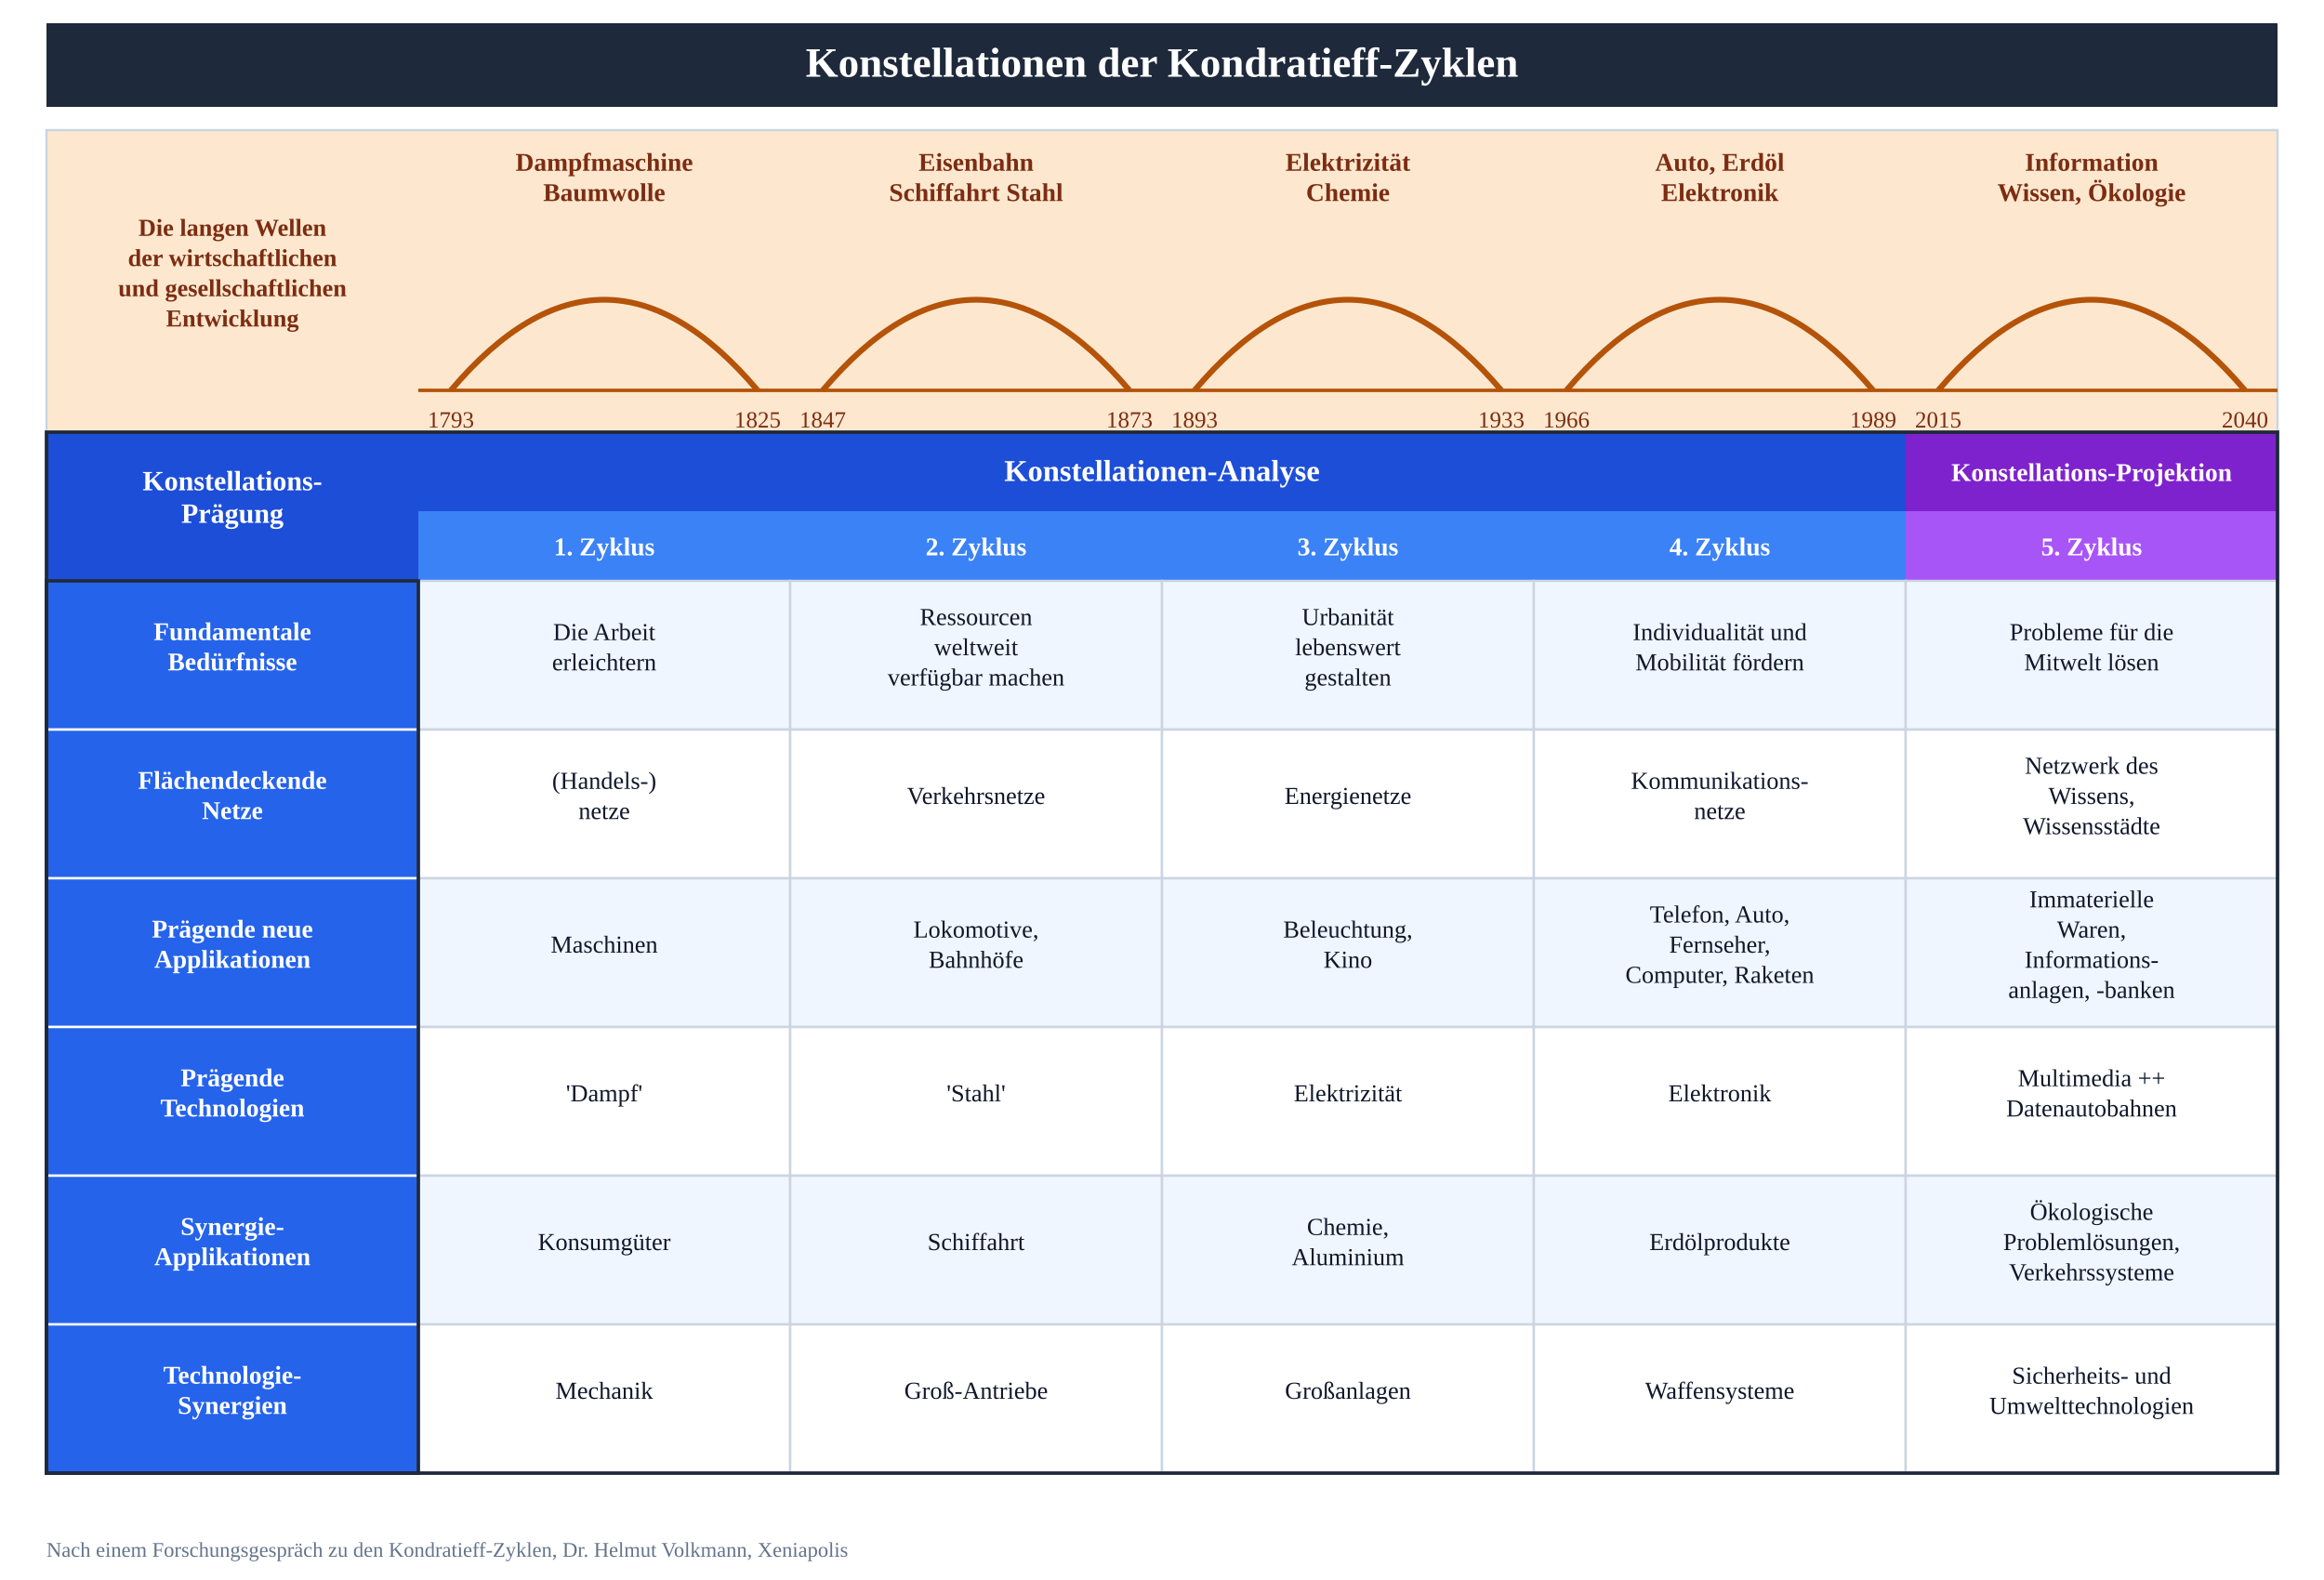
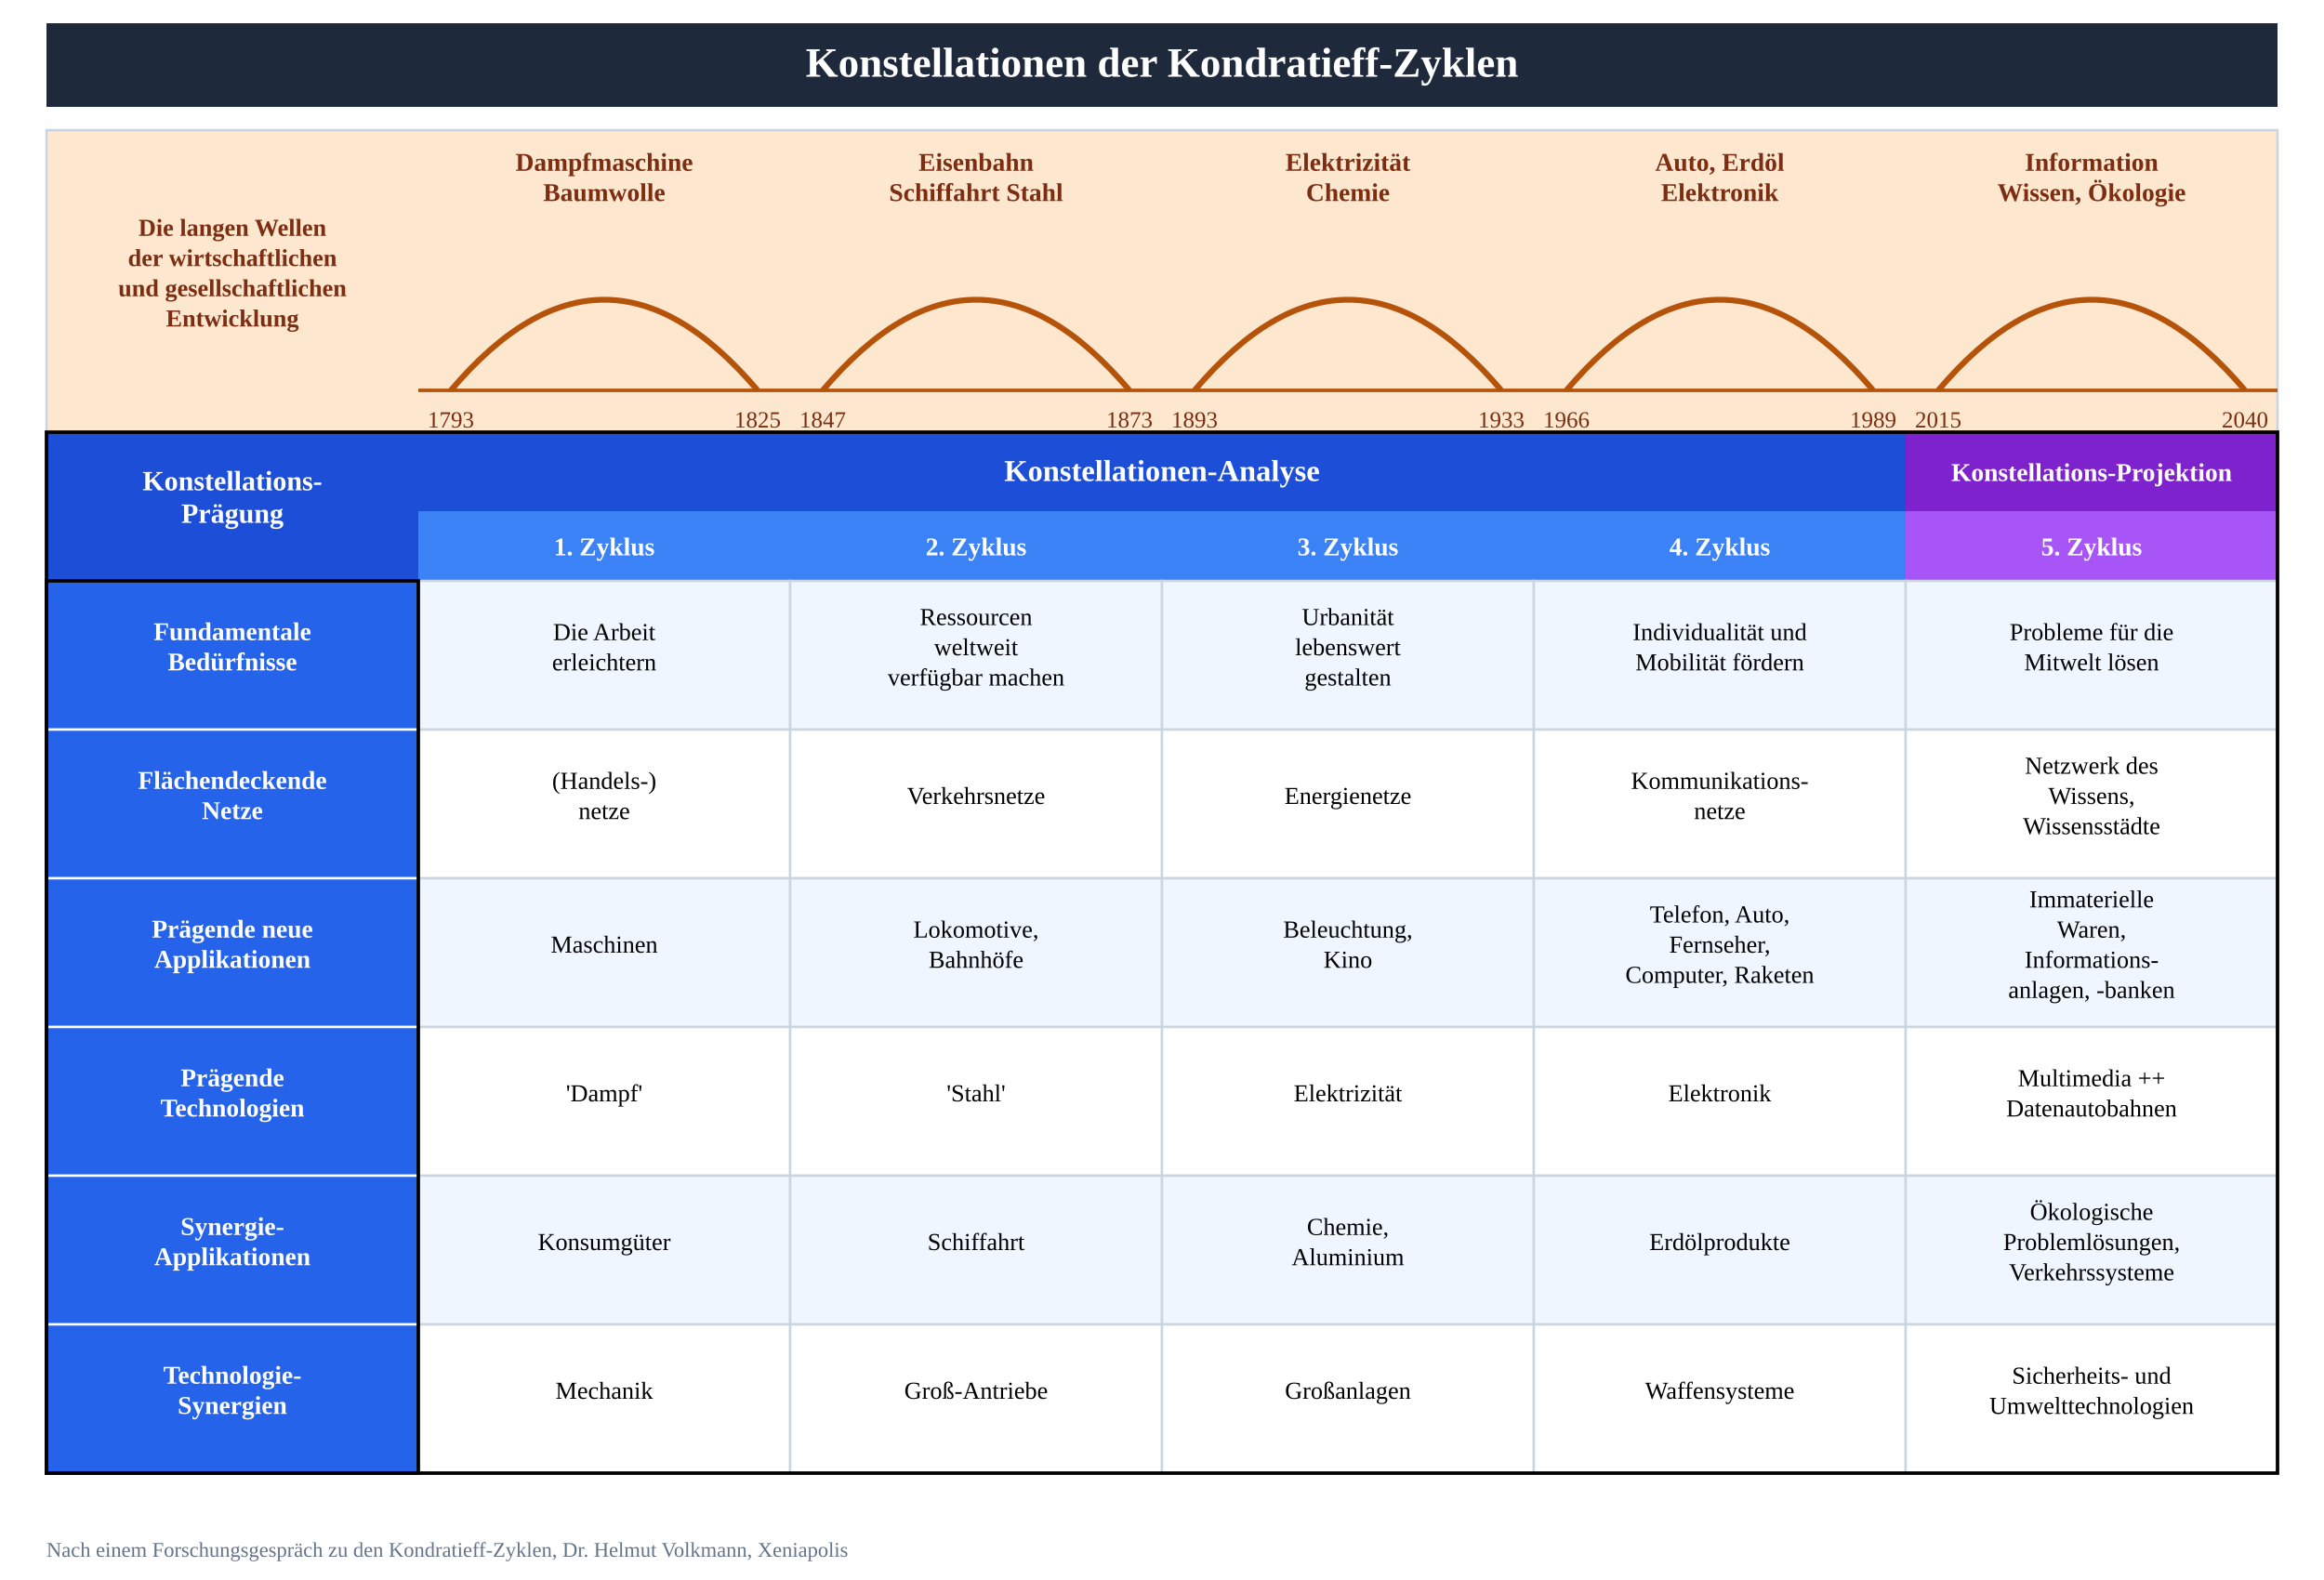
<svg xmlns="http://www.w3.org/2000/svg" width="1000" height="680" viewBox="0 0 1000 680" role="img" aria-labelledby="kondratieffs-zyklen-title kondratieffs-zyklen-desc">
-   <rect x="0" y="0" width="1000" height="680" fill="#ffffff" />
-   <rect x="20" y="10" width="960" height="36" fill="#1e293b" />
-   <text x="500" y="33" text-anchor="middle" font-size="18" font-weight="700" fill="#ffffff">Konstellationen der Kondratieff-Zyklen</text>
-   <rect x="20" y="56" width="960" height="130" fill="#fde8cf" stroke="#cbd5e1" />
+   <rect x="0" y="0" width="1000" height="680" fill="var(--color-fd-card, #ffffff)" />
+   <rect x="20" y="10" width="960" height="36" fill="var(--color-fd-foreground, #1e293b)" />
+   <text x="500" y="33" text-anchor="middle" font-size="18" font-weight="700" fill="var(--color-fd-background, #ffffff)">Konstellationen der Kondratieff-Zyklen</text>
+   <rect x="20" y="56" width="960" height="130" fill="#fde8cf" stroke="var(--color-fd-border, #cbd5e1)" />
  <text x="100" y="101.5" text-anchor="middle" font-size="10.5" font-weight="600" fill="#7c2d12">Die langen Wellen</text>
  <text x="100" y="114.5" text-anchor="middle" font-size="10.5" font-weight="600" fill="#7c2d12">der wirtschaftlichen</text>
  <text x="100" y="127.5" text-anchor="middle" font-size="10.5" font-weight="600" fill="#7c2d12">und gesellschaftlichen</text>
  <text x="100" y="140.5" text-anchor="middle" font-size="10.5" font-weight="600" fill="#7c2d12">Entwicklung</text>
  <line x1="180" y1="168" x2="980" y2="168" stroke="#b45309" stroke-width="1.5" />
  <path d="M 194 168 Q 260 90 326 168" fill="none" stroke="#b45309" stroke-width="2.5" />
  <text x="260" y="73.5" text-anchor="middle" font-size="11" font-weight="600" fill="#7c2d12">Dampfmaschine</text>
  <text x="260" y="86.5" text-anchor="middle" font-size="11" font-weight="600" fill="#7c2d12">Baumwolle</text>
  <text x="194" y="184" text-anchor="middle" font-size="10" fill="#7c2d12">1793</text>
  <text x="326" y="184" text-anchor="middle" font-size="10" fill="#7c2d12">1825</text>
  <path d="M 354 168 Q 420 90 486 168" fill="none" stroke="#b45309" stroke-width="2.5" />
  <text x="420" y="73.5" text-anchor="middle" font-size="11" font-weight="600" fill="#7c2d12">Eisenbahn</text>
  <text x="420" y="86.5" text-anchor="middle" font-size="11" font-weight="600" fill="#7c2d12">Schiffahrt Stahl</text>
  <text x="354" y="184" text-anchor="middle" font-size="10" fill="#7c2d12">1847</text>
  <text x="486" y="184" text-anchor="middle" font-size="10" fill="#7c2d12">1873</text>
  <path d="M 514 168 Q 580 90 646 168" fill="none" stroke="#b45309" stroke-width="2.5" />
  <text x="580" y="73.5" text-anchor="middle" font-size="11" font-weight="600" fill="#7c2d12">Elektrizität</text>
  <text x="580" y="86.5" text-anchor="middle" font-size="11" font-weight="600" fill="#7c2d12">Chemie</text>
  <text x="514" y="184" text-anchor="middle" font-size="10" fill="#7c2d12">1893</text>
  <text x="646" y="184" text-anchor="middle" font-size="10" fill="#7c2d12">1933</text>
  <path d="M 674 168 Q 740 90 806 168" fill="none" stroke="#b45309" stroke-width="2.5" />
  <text x="740" y="73.5" text-anchor="middle" font-size="11" font-weight="600" fill="#7c2d12">Auto, Erdöl</text>
  <text x="740" y="86.5" text-anchor="middle" font-size="11" font-weight="600" fill="#7c2d12">Elektronik</text>
  <text x="674" y="184" text-anchor="middle" font-size="10" fill="#7c2d12">1966</text>
  <text x="806" y="184" text-anchor="middle" font-size="10" fill="#7c2d12">1989</text>
  <path d="M 834 168 Q 900 90 966 168" fill="none" stroke="#b45309" stroke-width="2.5" />
  <text x="900" y="73.5" text-anchor="middle" font-size="11" font-weight="600" fill="#7c2d12">Information</text>
  <text x="900" y="86.5" text-anchor="middle" font-size="11" font-weight="600" fill="#7c2d12">Wissen, Ökologie</text>
  <text x="834" y="184" text-anchor="middle" font-size="10" fill="#7c2d12">2015</text>
  <text x="966" y="184" text-anchor="middle" font-size="10" fill="#7c2d12">2040</text>
  <rect x="20" y="186" width="160" height="64" fill="#1d4ed8" />
-   <text x="100" y="211" text-anchor="middle" font-size="12" font-weight="700" fill="#ffffff">Konstellations-</text>
-   <text x="100" y="225" text-anchor="middle" font-size="12" font-weight="700" fill="#ffffff">Prägung</text>
+   <text x="100" y="211" text-anchor="middle" font-size="12" font-weight="700" fill="var(--svg-fixed-light, #ffffff)">Konstellations-</text>
+   <text x="100" y="225" text-anchor="middle" font-size="12" font-weight="700" fill="var(--svg-fixed-light, #ffffff)">Prägung</text>
  <rect x="180" y="186" width="640" height="34" fill="#1d4ed8" />
-   <text x="500" y="207" text-anchor="middle" font-size="13" font-weight="700" fill="#ffffff">Konstellationen-Analyse</text>
+   <text x="500" y="207" text-anchor="middle" font-size="13" font-weight="700" fill="var(--svg-fixed-light, #ffffff)">Konstellationen-Analyse</text>
  <rect x="820" y="186" width="160" height="34" fill="#7e22ce" />
-   <text x="900" y="207" text-anchor="middle" font-size="11" font-weight="700" fill="#ffffff">Konstellations-Projektion</text>
+   <text x="900" y="207" text-anchor="middle" font-size="11" font-weight="700" fill="var(--svg-fixed-light, #ffffff)">Konstellations-Projektion</text>
  <rect x="180" y="220" width="160" height="30" fill="#3b82f6" />
-   <text x="260" y="239" text-anchor="middle" font-size="11" font-weight="700" fill="#ffffff">1. Zyklus</text>
+   <text x="260" y="239" text-anchor="middle" font-size="11" font-weight="700" fill="var(--svg-fixed-light, #ffffff)">1. Zyklus</text>
  <rect x="340" y="220" width="160" height="30" fill="#3b82f6" />
-   <text x="420" y="239" text-anchor="middle" font-size="11" font-weight="700" fill="#ffffff">2. Zyklus</text>
+   <text x="420" y="239" text-anchor="middle" font-size="11" font-weight="700" fill="var(--svg-fixed-light, #ffffff)">2. Zyklus</text>
  <rect x="500" y="220" width="160" height="30" fill="#3b82f6" />
-   <text x="580" y="239" text-anchor="middle" font-size="11" font-weight="700" fill="#ffffff">3. Zyklus</text>
+   <text x="580" y="239" text-anchor="middle" font-size="11" font-weight="700" fill="var(--svg-fixed-light, #ffffff)">3. Zyklus</text>
  <rect x="660" y="220" width="160" height="30" fill="#3b82f6" />
-   <text x="740" y="239" text-anchor="middle" font-size="11" font-weight="700" fill="#ffffff">4. Zyklus</text>
+   <text x="740" y="239" text-anchor="middle" font-size="11" font-weight="700" fill="var(--svg-fixed-light, #ffffff)">4. Zyklus</text>
  <rect x="820" y="220" width="160" height="30" fill="#a855f7" />
-   <text x="900" y="239" text-anchor="middle" font-size="11" font-weight="700" fill="#ffffff">5. Zyklus</text>
-   <rect x="20" y="250" width="160" height="64" fill="#2563eb" stroke="#ffffff" />
-   <text x="100" y="275.5" text-anchor="middle" font-size="11" font-weight="700" fill="#ffffff">Fundamentale</text>
-   <text x="100" y="288.5" text-anchor="middle" font-size="11" font-weight="700" fill="#ffffff">Bedürfnisse</text>
-   <rect x="180" y="250" width="160" height="64" fill="#eff6ff" stroke="#cbd5e1" />
-   <text x="260" y="275.5" text-anchor="middle" font-size="10.5" font-weight="normal" fill="#0f172a">Die Arbeit</text>
-   <text x="260" y="288.5" text-anchor="middle" font-size="10.5" font-weight="normal" fill="#0f172a">erleichtern</text>
-   <rect x="340" y="250" width="160" height="64" fill="#eff6ff" stroke="#cbd5e1" />
-   <text x="420" y="269" text-anchor="middle" font-size="10.5" font-weight="normal" fill="#0f172a">Ressourcen</text>
-   <text x="420" y="282" text-anchor="middle" font-size="10.5" font-weight="normal" fill="#0f172a">weltweit</text>
-   <text x="420" y="295" text-anchor="middle" font-size="10.5" font-weight="normal" fill="#0f172a">verfügbar machen</text>
-   <rect x="500" y="250" width="160" height="64" fill="#eff6ff" stroke="#cbd5e1" />
-   <text x="580" y="269" text-anchor="middle" font-size="10.5" font-weight="normal" fill="#0f172a">Urbanität</text>
-   <text x="580" y="282" text-anchor="middle" font-size="10.5" font-weight="normal" fill="#0f172a">lebenswert</text>
-   <text x="580" y="295" text-anchor="middle" font-size="10.5" font-weight="normal" fill="#0f172a">gestalten</text>
-   <rect x="660" y="250" width="160" height="64" fill="#eff6ff" stroke="#cbd5e1" />
-   <text x="740" y="275.5" text-anchor="middle" font-size="10.5" font-weight="normal" fill="#0f172a">Individualität und</text>
-   <text x="740" y="288.5" text-anchor="middle" font-size="10.5" font-weight="normal" fill="#0f172a">Mobilität fördern</text>
-   <rect x="820" y="250" width="160" height="64" fill="#eff6ff" stroke="#cbd5e1" />
-   <text x="900" y="275.5" text-anchor="middle" font-size="10.5" font-weight="normal" fill="#0f172a">Probleme für die</text>
-   <text x="900" y="288.5" text-anchor="middle" font-size="10.5" font-weight="normal" fill="#0f172a">Mitwelt lösen</text>
-   <rect x="20" y="314" width="160" height="64" fill="#2563eb" stroke="#ffffff" />
-   <text x="100" y="339.5" text-anchor="middle" font-size="11" font-weight="700" fill="#ffffff">Flächendeckende</text>
-   <text x="100" y="352.5" text-anchor="middle" font-size="11" font-weight="700" fill="#ffffff">Netze</text>
-   <rect x="180" y="314" width="160" height="64" fill="#ffffff" stroke="#cbd5e1" />
-   <text x="260" y="339.5" text-anchor="middle" font-size="10.5" font-weight="normal" fill="#0f172a">(Handels-)</text>
-   <text x="260" y="352.5" text-anchor="middle" font-size="10.5" font-weight="normal" fill="#0f172a">netze</text>
-   <rect x="340" y="314" width="160" height="64" fill="#ffffff" stroke="#cbd5e1" />
-   <text x="420" y="346" text-anchor="middle" font-size="10.5" font-weight="normal" fill="#0f172a">Verkehrsnetze</text>
-   <rect x="500" y="314" width="160" height="64" fill="#ffffff" stroke="#cbd5e1" />
-   <text x="580" y="346" text-anchor="middle" font-size="10.5" font-weight="normal" fill="#0f172a">Energienetze</text>
-   <rect x="660" y="314" width="160" height="64" fill="#ffffff" stroke="#cbd5e1" />
-   <text x="740" y="339.5" text-anchor="middle" font-size="10.5" font-weight="normal" fill="#0f172a">Kommunikations-</text>
-   <text x="740" y="352.5" text-anchor="middle" font-size="10.5" font-weight="normal" fill="#0f172a">netze</text>
-   <rect x="820" y="314" width="160" height="64" fill="#ffffff" stroke="#cbd5e1" />
-   <text x="900" y="333" text-anchor="middle" font-size="10.5" font-weight="normal" fill="#0f172a">Netzwerk des</text>
-   <text x="900" y="346" text-anchor="middle" font-size="10.5" font-weight="normal" fill="#0f172a">Wissens,</text>
-   <text x="900" y="359" text-anchor="middle" font-size="10.5" font-weight="normal" fill="#0f172a">Wissensstädte</text>
-   <rect x="20" y="378" width="160" height="64" fill="#2563eb" stroke="#ffffff" />
-   <text x="100" y="403.5" text-anchor="middle" font-size="11" font-weight="700" fill="#ffffff">Prägende neue</text>
-   <text x="100" y="416.5" text-anchor="middle" font-size="11" font-weight="700" fill="#ffffff">Applikationen</text>
-   <rect x="180" y="378" width="160" height="64" fill="#eff6ff" stroke="#cbd5e1" />
-   <text x="260" y="410" text-anchor="middle" font-size="10.5" font-weight="normal" fill="#0f172a">Maschinen</text>
-   <rect x="340" y="378" width="160" height="64" fill="#eff6ff" stroke="#cbd5e1" />
-   <text x="420" y="403.5" text-anchor="middle" font-size="10.5" font-weight="normal" fill="#0f172a">Lokomotive,</text>
-   <text x="420" y="416.5" text-anchor="middle" font-size="10.5" font-weight="normal" fill="#0f172a">Bahnhöfe</text>
-   <rect x="500" y="378" width="160" height="64" fill="#eff6ff" stroke="#cbd5e1" />
-   <text x="580" y="403.5" text-anchor="middle" font-size="10.5" font-weight="normal" fill="#0f172a">Beleuchtung,</text>
-   <text x="580" y="416.5" text-anchor="middle" font-size="10.5" font-weight="normal" fill="#0f172a">Kino</text>
-   <rect x="660" y="378" width="160" height="64" fill="#eff6ff" stroke="#cbd5e1" />
-   <text x="740" y="397" text-anchor="middle" font-size="10.5" font-weight="normal" fill="#0f172a">Telefon, Auto,</text>
-   <text x="740" y="410" text-anchor="middle" font-size="10.5" font-weight="normal" fill="#0f172a">Fernseher,</text>
-   <text x="740" y="423" text-anchor="middle" font-size="10.5" font-weight="normal" fill="#0f172a">Computer, Raketen</text>
-   <rect x="820" y="378" width="160" height="64" fill="#eff6ff" stroke="#cbd5e1" />
-   <text x="900" y="390.5" text-anchor="middle" font-size="10.5" font-weight="normal" fill="#0f172a">Immaterielle</text>
-   <text x="900" y="403.5" text-anchor="middle" font-size="10.5" font-weight="normal" fill="#0f172a">Waren,</text>
-   <text x="900" y="416.5" text-anchor="middle" font-size="10.5" font-weight="normal" fill="#0f172a">Informations-</text>
-   <text x="900" y="429.5" text-anchor="middle" font-size="10.5" font-weight="normal" fill="#0f172a">anlagen, -banken</text>
-   <rect x="20" y="442" width="160" height="64" fill="#2563eb" stroke="#ffffff" />
-   <text x="100" y="467.5" text-anchor="middle" font-size="11" font-weight="700" fill="#ffffff">Prägende</text>
-   <text x="100" y="480.5" text-anchor="middle" font-size="11" font-weight="700" fill="#ffffff">Technologien</text>
-   <rect x="180" y="442" width="160" height="64" fill="#ffffff" stroke="#cbd5e1" />
-   <text x="260" y="474" text-anchor="middle" font-size="10.5" font-weight="normal" fill="#0f172a">'Dampf'</text>
-   <rect x="340" y="442" width="160" height="64" fill="#ffffff" stroke="#cbd5e1" />
-   <text x="420" y="474" text-anchor="middle" font-size="10.5" font-weight="normal" fill="#0f172a">'Stahl'</text>
-   <rect x="500" y="442" width="160" height="64" fill="#ffffff" stroke="#cbd5e1" />
-   <text x="580" y="474" text-anchor="middle" font-size="10.5" font-weight="normal" fill="#0f172a">Elektrizität</text>
-   <rect x="660" y="442" width="160" height="64" fill="#ffffff" stroke="#cbd5e1" />
-   <text x="740" y="474" text-anchor="middle" font-size="10.5" font-weight="normal" fill="#0f172a">Elektronik</text>
-   <rect x="820" y="442" width="160" height="64" fill="#ffffff" stroke="#cbd5e1" />
-   <text x="900" y="467.5" text-anchor="middle" font-size="10.5" font-weight="normal" fill="#0f172a">Multimedia ++</text>
-   <text x="900" y="480.5" text-anchor="middle" font-size="10.5" font-weight="normal" fill="#0f172a">Datenautobahnen</text>
-   <rect x="20" y="506" width="160" height="64" fill="#2563eb" stroke="#ffffff" />
-   <text x="100" y="531.5" text-anchor="middle" font-size="11" font-weight="700" fill="#ffffff">Synergie-</text>
-   <text x="100" y="544.5" text-anchor="middle" font-size="11" font-weight="700" fill="#ffffff">Applikationen</text>
-   <rect x="180" y="506" width="160" height="64" fill="#eff6ff" stroke="#cbd5e1" />
-   <text x="260" y="538" text-anchor="middle" font-size="10.5" font-weight="normal" fill="#0f172a">Konsumgüter</text>
-   <rect x="340" y="506" width="160" height="64" fill="#eff6ff" stroke="#cbd5e1" />
-   <text x="420" y="538" text-anchor="middle" font-size="10.5" font-weight="normal" fill="#0f172a">Schiffahrt</text>
-   <rect x="500" y="506" width="160" height="64" fill="#eff6ff" stroke="#cbd5e1" />
-   <text x="580" y="531.5" text-anchor="middle" font-size="10.5" font-weight="normal" fill="#0f172a">Chemie,</text>
-   <text x="580" y="544.5" text-anchor="middle" font-size="10.5" font-weight="normal" fill="#0f172a">Aluminium</text>
-   <rect x="660" y="506" width="160" height="64" fill="#eff6ff" stroke="#cbd5e1" />
-   <text x="740" y="538" text-anchor="middle" font-size="10.5" font-weight="normal" fill="#0f172a">Erdölprodukte</text>
-   <rect x="820" y="506" width="160" height="64" fill="#eff6ff" stroke="#cbd5e1" />
-   <text x="900" y="525" text-anchor="middle" font-size="10.5" font-weight="normal" fill="#0f172a">Ökologische</text>
-   <text x="900" y="538" text-anchor="middle" font-size="10.5" font-weight="normal" fill="#0f172a">Problemlösungen,</text>
-   <text x="900" y="551" text-anchor="middle" font-size="10.5" font-weight="normal" fill="#0f172a">Verkehrssysteme</text>
-   <rect x="20" y="570" width="160" height="64" fill="#2563eb" stroke="#ffffff" />
-   <text x="100" y="595.5" text-anchor="middle" font-size="11" font-weight="700" fill="#ffffff">Technologie-</text>
-   <text x="100" y="608.5" text-anchor="middle" font-size="11" font-weight="700" fill="#ffffff">Synergien</text>
-   <rect x="180" y="570" width="160" height="64" fill="#ffffff" stroke="#cbd5e1" />
-   <text x="260" y="602" text-anchor="middle" font-size="10.5" font-weight="normal" fill="#0f172a">Mechanik</text>
-   <rect x="340" y="570" width="160" height="64" fill="#ffffff" stroke="#cbd5e1" />
-   <text x="420" y="602" text-anchor="middle" font-size="10.5" font-weight="normal" fill="#0f172a">Groß-Antriebe</text>
-   <rect x="500" y="570" width="160" height="64" fill="#ffffff" stroke="#cbd5e1" />
-   <text x="580" y="602" text-anchor="middle" font-size="10.5" font-weight="normal" fill="#0f172a">Großanlagen</text>
-   <rect x="660" y="570" width="160" height="64" fill="#ffffff" stroke="#cbd5e1" />
-   <text x="740" y="602" text-anchor="middle" font-size="10.5" font-weight="normal" fill="#0f172a">Waffensysteme</text>
-   <rect x="820" y="570" width="160" height="64" fill="#ffffff" stroke="#cbd5e1" />
-   <text x="900" y="595.5" text-anchor="middle" font-size="10.5" font-weight="normal" fill="#0f172a">Sicherheits- und</text>
-   <text x="900" y="608.5" text-anchor="middle" font-size="10.5" font-weight="normal" fill="#0f172a">Umwelttechnologien</text>
-   <rect x="20" y="250" width="160" height="384" fill="none" stroke="#1e293b" stroke-width="1.5" />
-   <rect x="20" y="186" width="960" height="448" fill="none" stroke="#1e293b" stroke-width="1.5" />
-   <text x="20" y="670" font-size="9" fill="#64748b">Nach einem Forschungsgespräch zu den Kondratieff-Zyklen, Dr. Helmut Volkmann, Xeniapolis</text>
+   <text x="900" y="239" text-anchor="middle" font-size="11" font-weight="700" fill="var(--svg-fixed-light, #ffffff)">5. Zyklus</text>
+   <rect x="20" y="250" width="160" height="64" fill="#2563eb" stroke="var(--color-fd-background, #ffffff)" />
+   <text x="100" y="275.5" text-anchor="middle" font-size="11" font-weight="700" fill="var(--svg-fixed-light, #ffffff)">Fundamentale</text>
+   <text x="100" y="288.5" text-anchor="middle" font-size="11" font-weight="700" fill="var(--svg-fixed-light, #ffffff)">Bedürfnisse</text>
+   <rect x="180" y="250" width="160" height="64" fill="var(--color-fd-muted, #eff6ff)" stroke="var(--color-fd-border, #cbd5e1)" />
+   <text x="260" y="275.5" text-anchor="middle" font-size="10.5" font-weight="normal" fill="currentColor">Die Arbeit</text>
+   <text x="260" y="288.5" text-anchor="middle" font-size="10.5" font-weight="normal" fill="currentColor">erleichtern</text>
+   <rect x="340" y="250" width="160" height="64" fill="var(--color-fd-muted, #eff6ff)" stroke="var(--color-fd-border, #cbd5e1)" />
+   <text x="420" y="269" text-anchor="middle" font-size="10.5" font-weight="normal" fill="currentColor">Ressourcen</text>
+   <text x="420" y="282" text-anchor="middle" font-size="10.5" font-weight="normal" fill="currentColor">weltweit</text>
+   <text x="420" y="295" text-anchor="middle" font-size="10.5" font-weight="normal" fill="currentColor">verfügbar machen</text>
+   <rect x="500" y="250" width="160" height="64" fill="var(--color-fd-muted, #eff6ff)" stroke="var(--color-fd-border, #cbd5e1)" />
+   <text x="580" y="269" text-anchor="middle" font-size="10.5" font-weight="normal" fill="currentColor">Urbanität</text>
+   <text x="580" y="282" text-anchor="middle" font-size="10.5" font-weight="normal" fill="currentColor">lebenswert</text>
+   <text x="580" y="295" text-anchor="middle" font-size="10.5" font-weight="normal" fill="currentColor">gestalten</text>
+   <rect x="660" y="250" width="160" height="64" fill="var(--color-fd-muted, #eff6ff)" stroke="var(--color-fd-border, #cbd5e1)" />
+   <text x="740" y="275.5" text-anchor="middle" font-size="10.5" font-weight="normal" fill="currentColor">Individualität und</text>
+   <text x="740" y="288.5" text-anchor="middle" font-size="10.5" font-weight="normal" fill="currentColor">Mobilität fördern</text>
+   <rect x="820" y="250" width="160" height="64" fill="var(--color-fd-muted, #eff6ff)" stroke="var(--color-fd-border, #cbd5e1)" />
+   <text x="900" y="275.5" text-anchor="middle" font-size="10.5" font-weight="normal" fill="currentColor">Probleme für die</text>
+   <text x="900" y="288.5" text-anchor="middle" font-size="10.5" font-weight="normal" fill="currentColor">Mitwelt lösen</text>
+   <rect x="20" y="314" width="160" height="64" fill="#2563eb" stroke="var(--color-fd-background, #ffffff)" />
+   <text x="100" y="339.5" text-anchor="middle" font-size="11" font-weight="700" fill="var(--svg-fixed-light, #ffffff)">Flächendeckende</text>
+   <text x="100" y="352.5" text-anchor="middle" font-size="11" font-weight="700" fill="var(--svg-fixed-light, #ffffff)">Netze</text>
+   <rect x="180" y="314" width="160" height="64" fill="var(--color-fd-background, #ffffff)" stroke="var(--color-fd-border, #cbd5e1)" />
+   <text x="260" y="339.5" text-anchor="middle" font-size="10.5" font-weight="normal" fill="currentColor">(Handels-)</text>
+   <text x="260" y="352.5" text-anchor="middle" font-size="10.5" font-weight="normal" fill="currentColor">netze</text>
+   <rect x="340" y="314" width="160" height="64" fill="var(--color-fd-background, #ffffff)" stroke="var(--color-fd-border, #cbd5e1)" />
+   <text x="420" y="346" text-anchor="middle" font-size="10.5" font-weight="normal" fill="currentColor">Verkehrsnetze</text>
+   <rect x="500" y="314" width="160" height="64" fill="var(--color-fd-background, #ffffff)" stroke="var(--color-fd-border, #cbd5e1)" />
+   <text x="580" y="346" text-anchor="middle" font-size="10.5" font-weight="normal" fill="currentColor">Energienetze</text>
+   <rect x="660" y="314" width="160" height="64" fill="var(--color-fd-background, #ffffff)" stroke="var(--color-fd-border, #cbd5e1)" />
+   <text x="740" y="339.5" text-anchor="middle" font-size="10.5" font-weight="normal" fill="currentColor">Kommunikations-</text>
+   <text x="740" y="352.5" text-anchor="middle" font-size="10.5" font-weight="normal" fill="currentColor">netze</text>
+   <rect x="820" y="314" width="160" height="64" fill="var(--color-fd-background, #ffffff)" stroke="var(--color-fd-border, #cbd5e1)" />
+   <text x="900" y="333" text-anchor="middle" font-size="10.5" font-weight="normal" fill="currentColor">Netzwerk des</text>
+   <text x="900" y="346" text-anchor="middle" font-size="10.5" font-weight="normal" fill="currentColor">Wissens,</text>
+   <text x="900" y="359" text-anchor="middle" font-size="10.5" font-weight="normal" fill="currentColor">Wissensstädte</text>
+   <rect x="20" y="378" width="160" height="64" fill="#2563eb" stroke="var(--color-fd-background, #ffffff)" />
+   <text x="100" y="403.5" text-anchor="middle" font-size="11" font-weight="700" fill="var(--svg-fixed-light, #ffffff)">Prägende neue</text>
+   <text x="100" y="416.5" text-anchor="middle" font-size="11" font-weight="700" fill="var(--svg-fixed-light, #ffffff)">Applikationen</text>
+   <rect x="180" y="378" width="160" height="64" fill="var(--color-fd-muted, #eff6ff)" stroke="var(--color-fd-border, #cbd5e1)" />
+   <text x="260" y="410" text-anchor="middle" font-size="10.5" font-weight="normal" fill="currentColor">Maschinen</text>
+   <rect x="340" y="378" width="160" height="64" fill="var(--color-fd-muted, #eff6ff)" stroke="var(--color-fd-border, #cbd5e1)" />
+   <text x="420" y="403.5" text-anchor="middle" font-size="10.5" font-weight="normal" fill="currentColor">Lokomotive,</text>
+   <text x="420" y="416.5" text-anchor="middle" font-size="10.5" font-weight="normal" fill="currentColor">Bahnhöfe</text>
+   <rect x="500" y="378" width="160" height="64" fill="var(--color-fd-muted, #eff6ff)" stroke="var(--color-fd-border, #cbd5e1)" />
+   <text x="580" y="403.5" text-anchor="middle" font-size="10.5" font-weight="normal" fill="currentColor">Beleuchtung,</text>
+   <text x="580" y="416.5" text-anchor="middle" font-size="10.5" font-weight="normal" fill="currentColor">Kino</text>
+   <rect x="660" y="378" width="160" height="64" fill="var(--color-fd-muted, #eff6ff)" stroke="var(--color-fd-border, #cbd5e1)" />
+   <text x="740" y="397" text-anchor="middle" font-size="10.5" font-weight="normal" fill="currentColor">Telefon, Auto,</text>
+   <text x="740" y="410" text-anchor="middle" font-size="10.5" font-weight="normal" fill="currentColor">Fernseher,</text>
+   <text x="740" y="423" text-anchor="middle" font-size="10.5" font-weight="normal" fill="currentColor">Computer, Raketen</text>
+   <rect x="820" y="378" width="160" height="64" fill="var(--color-fd-muted, #eff6ff)" stroke="var(--color-fd-border, #cbd5e1)" />
+   <text x="900" y="390.5" text-anchor="middle" font-size="10.5" font-weight="normal" fill="currentColor">Immaterielle</text>
+   <text x="900" y="403.5" text-anchor="middle" font-size="10.5" font-weight="normal" fill="currentColor">Waren,</text>
+   <text x="900" y="416.5" text-anchor="middle" font-size="10.5" font-weight="normal" fill="currentColor">Informations-</text>
+   <text x="900" y="429.5" text-anchor="middle" font-size="10.5" font-weight="normal" fill="currentColor">anlagen, -banken</text>
+   <rect x="20" y="442" width="160" height="64" fill="#2563eb" stroke="var(--color-fd-background, #ffffff)" />
+   <text x="100" y="467.5" text-anchor="middle" font-size="11" font-weight="700" fill="var(--svg-fixed-light, #ffffff)">Prägende</text>
+   <text x="100" y="480.5" text-anchor="middle" font-size="11" font-weight="700" fill="var(--svg-fixed-light, #ffffff)">Technologien</text>
+   <rect x="180" y="442" width="160" height="64" fill="var(--color-fd-background, #ffffff)" stroke="var(--color-fd-border, #cbd5e1)" />
+   <text x="260" y="474" text-anchor="middle" font-size="10.5" font-weight="normal" fill="currentColor">'Dampf'</text>
+   <rect x="340" y="442" width="160" height="64" fill="var(--color-fd-background, #ffffff)" stroke="var(--color-fd-border, #cbd5e1)" />
+   <text x="420" y="474" text-anchor="middle" font-size="10.5" font-weight="normal" fill="currentColor">'Stahl'</text>
+   <rect x="500" y="442" width="160" height="64" fill="var(--color-fd-background, #ffffff)" stroke="var(--color-fd-border, #cbd5e1)" />
+   <text x="580" y="474" text-anchor="middle" font-size="10.5" font-weight="normal" fill="currentColor">Elektrizität</text>
+   <rect x="660" y="442" width="160" height="64" fill="var(--color-fd-background, #ffffff)" stroke="var(--color-fd-border, #cbd5e1)" />
+   <text x="740" y="474" text-anchor="middle" font-size="10.5" font-weight="normal" fill="currentColor">Elektronik</text>
+   <rect x="820" y="442" width="160" height="64" fill="var(--color-fd-background, #ffffff)" stroke="var(--color-fd-border, #cbd5e1)" />
+   <text x="900" y="467.5" text-anchor="middle" font-size="10.5" font-weight="normal" fill="currentColor">Multimedia ++</text>
+   <text x="900" y="480.5" text-anchor="middle" font-size="10.5" font-weight="normal" fill="currentColor">Datenautobahnen</text>
+   <rect x="20" y="506" width="160" height="64" fill="#2563eb" stroke="var(--color-fd-background, #ffffff)" />
+   <text x="100" y="531.5" text-anchor="middle" font-size="11" font-weight="700" fill="var(--svg-fixed-light, #ffffff)">Synergie-</text>
+   <text x="100" y="544.5" text-anchor="middle" font-size="11" font-weight="700" fill="var(--svg-fixed-light, #ffffff)">Applikationen</text>
+   <rect x="180" y="506" width="160" height="64" fill="var(--color-fd-muted, #eff6ff)" stroke="var(--color-fd-border, #cbd5e1)" />
+   <text x="260" y="538" text-anchor="middle" font-size="10.5" font-weight="normal" fill="currentColor">Konsumgüter</text>
+   <rect x="340" y="506" width="160" height="64" fill="var(--color-fd-muted, #eff6ff)" stroke="var(--color-fd-border, #cbd5e1)" />
+   <text x="420" y="538" text-anchor="middle" font-size="10.5" font-weight="normal" fill="currentColor">Schiffahrt</text>
+   <rect x="500" y="506" width="160" height="64" fill="var(--color-fd-muted, #eff6ff)" stroke="var(--color-fd-border, #cbd5e1)" />
+   <text x="580" y="531.5" text-anchor="middle" font-size="10.5" font-weight="normal" fill="currentColor">Chemie,</text>
+   <text x="580" y="544.5" text-anchor="middle" font-size="10.5" font-weight="normal" fill="currentColor">Aluminium</text>
+   <rect x="660" y="506" width="160" height="64" fill="var(--color-fd-muted, #eff6ff)" stroke="var(--color-fd-border, #cbd5e1)" />
+   <text x="740" y="538" text-anchor="middle" font-size="10.5" font-weight="normal" fill="currentColor">Erdölprodukte</text>
+   <rect x="820" y="506" width="160" height="64" fill="var(--color-fd-muted, #eff6ff)" stroke="var(--color-fd-border, #cbd5e1)" />
+   <text x="900" y="525" text-anchor="middle" font-size="10.5" font-weight="normal" fill="currentColor">Ökologische</text>
+   <text x="900" y="538" text-anchor="middle" font-size="10.5" font-weight="normal" fill="currentColor">Problemlösungen,</text>
+   <text x="900" y="551" text-anchor="middle" font-size="10.5" font-weight="normal" fill="currentColor">Verkehrssysteme</text>
+   <rect x="20" y="570" width="160" height="64" fill="#2563eb" stroke="var(--color-fd-background, #ffffff)" />
+   <text x="100" y="595.5" text-anchor="middle" font-size="11" font-weight="700" fill="var(--svg-fixed-light, #ffffff)">Technologie-</text>
+   <text x="100" y="608.5" text-anchor="middle" font-size="11" font-weight="700" fill="var(--svg-fixed-light, #ffffff)">Synergien</text>
+   <rect x="180" y="570" width="160" height="64" fill="var(--color-fd-background, #ffffff)" stroke="var(--color-fd-border, #cbd5e1)" />
+   <text x="260" y="602" text-anchor="middle" font-size="10.5" font-weight="normal" fill="currentColor">Mechanik</text>
+   <rect x="340" y="570" width="160" height="64" fill="var(--color-fd-background, #ffffff)" stroke="var(--color-fd-border, #cbd5e1)" />
+   <text x="420" y="602" text-anchor="middle" font-size="10.5" font-weight="normal" fill="currentColor">Groß-Antriebe</text>
+   <rect x="500" y="570" width="160" height="64" fill="var(--color-fd-background, #ffffff)" stroke="var(--color-fd-border, #cbd5e1)" />
+   <text x="580" y="602" text-anchor="middle" font-size="10.5" font-weight="normal" fill="currentColor">Großanlagen</text>
+   <rect x="660" y="570" width="160" height="64" fill="var(--color-fd-background, #ffffff)" stroke="var(--color-fd-border, #cbd5e1)" />
+   <text x="740" y="602" text-anchor="middle" font-size="10.5" font-weight="normal" fill="currentColor">Waffensysteme</text>
+   <rect x="820" y="570" width="160" height="64" fill="var(--color-fd-background, #ffffff)" stroke="var(--color-fd-border, #cbd5e1)" />
+   <text x="900" y="595.5" text-anchor="middle" font-size="10.5" font-weight="normal" fill="currentColor">Sicherheits- und</text>
+   <text x="900" y="608.5" text-anchor="middle" font-size="10.5" font-weight="normal" fill="currentColor">Umwelttechnologien</text>
+   <rect x="20" y="250" width="160" height="384" fill="none" stroke="currentColor" stroke-width="1.5" />
+   <rect x="20" y="186" width="960" height="448" fill="none" stroke="currentColor" stroke-width="1.5" />
+   <text x="20" y="670" font-size="9" fill="var(--color-fd-muted-foreground, #64748b)">Nach einem Forschungsgespräch zu den Kondratieff-Zyklen, Dr. Helmut Volkmann, Xeniapolis</text>
</svg>
